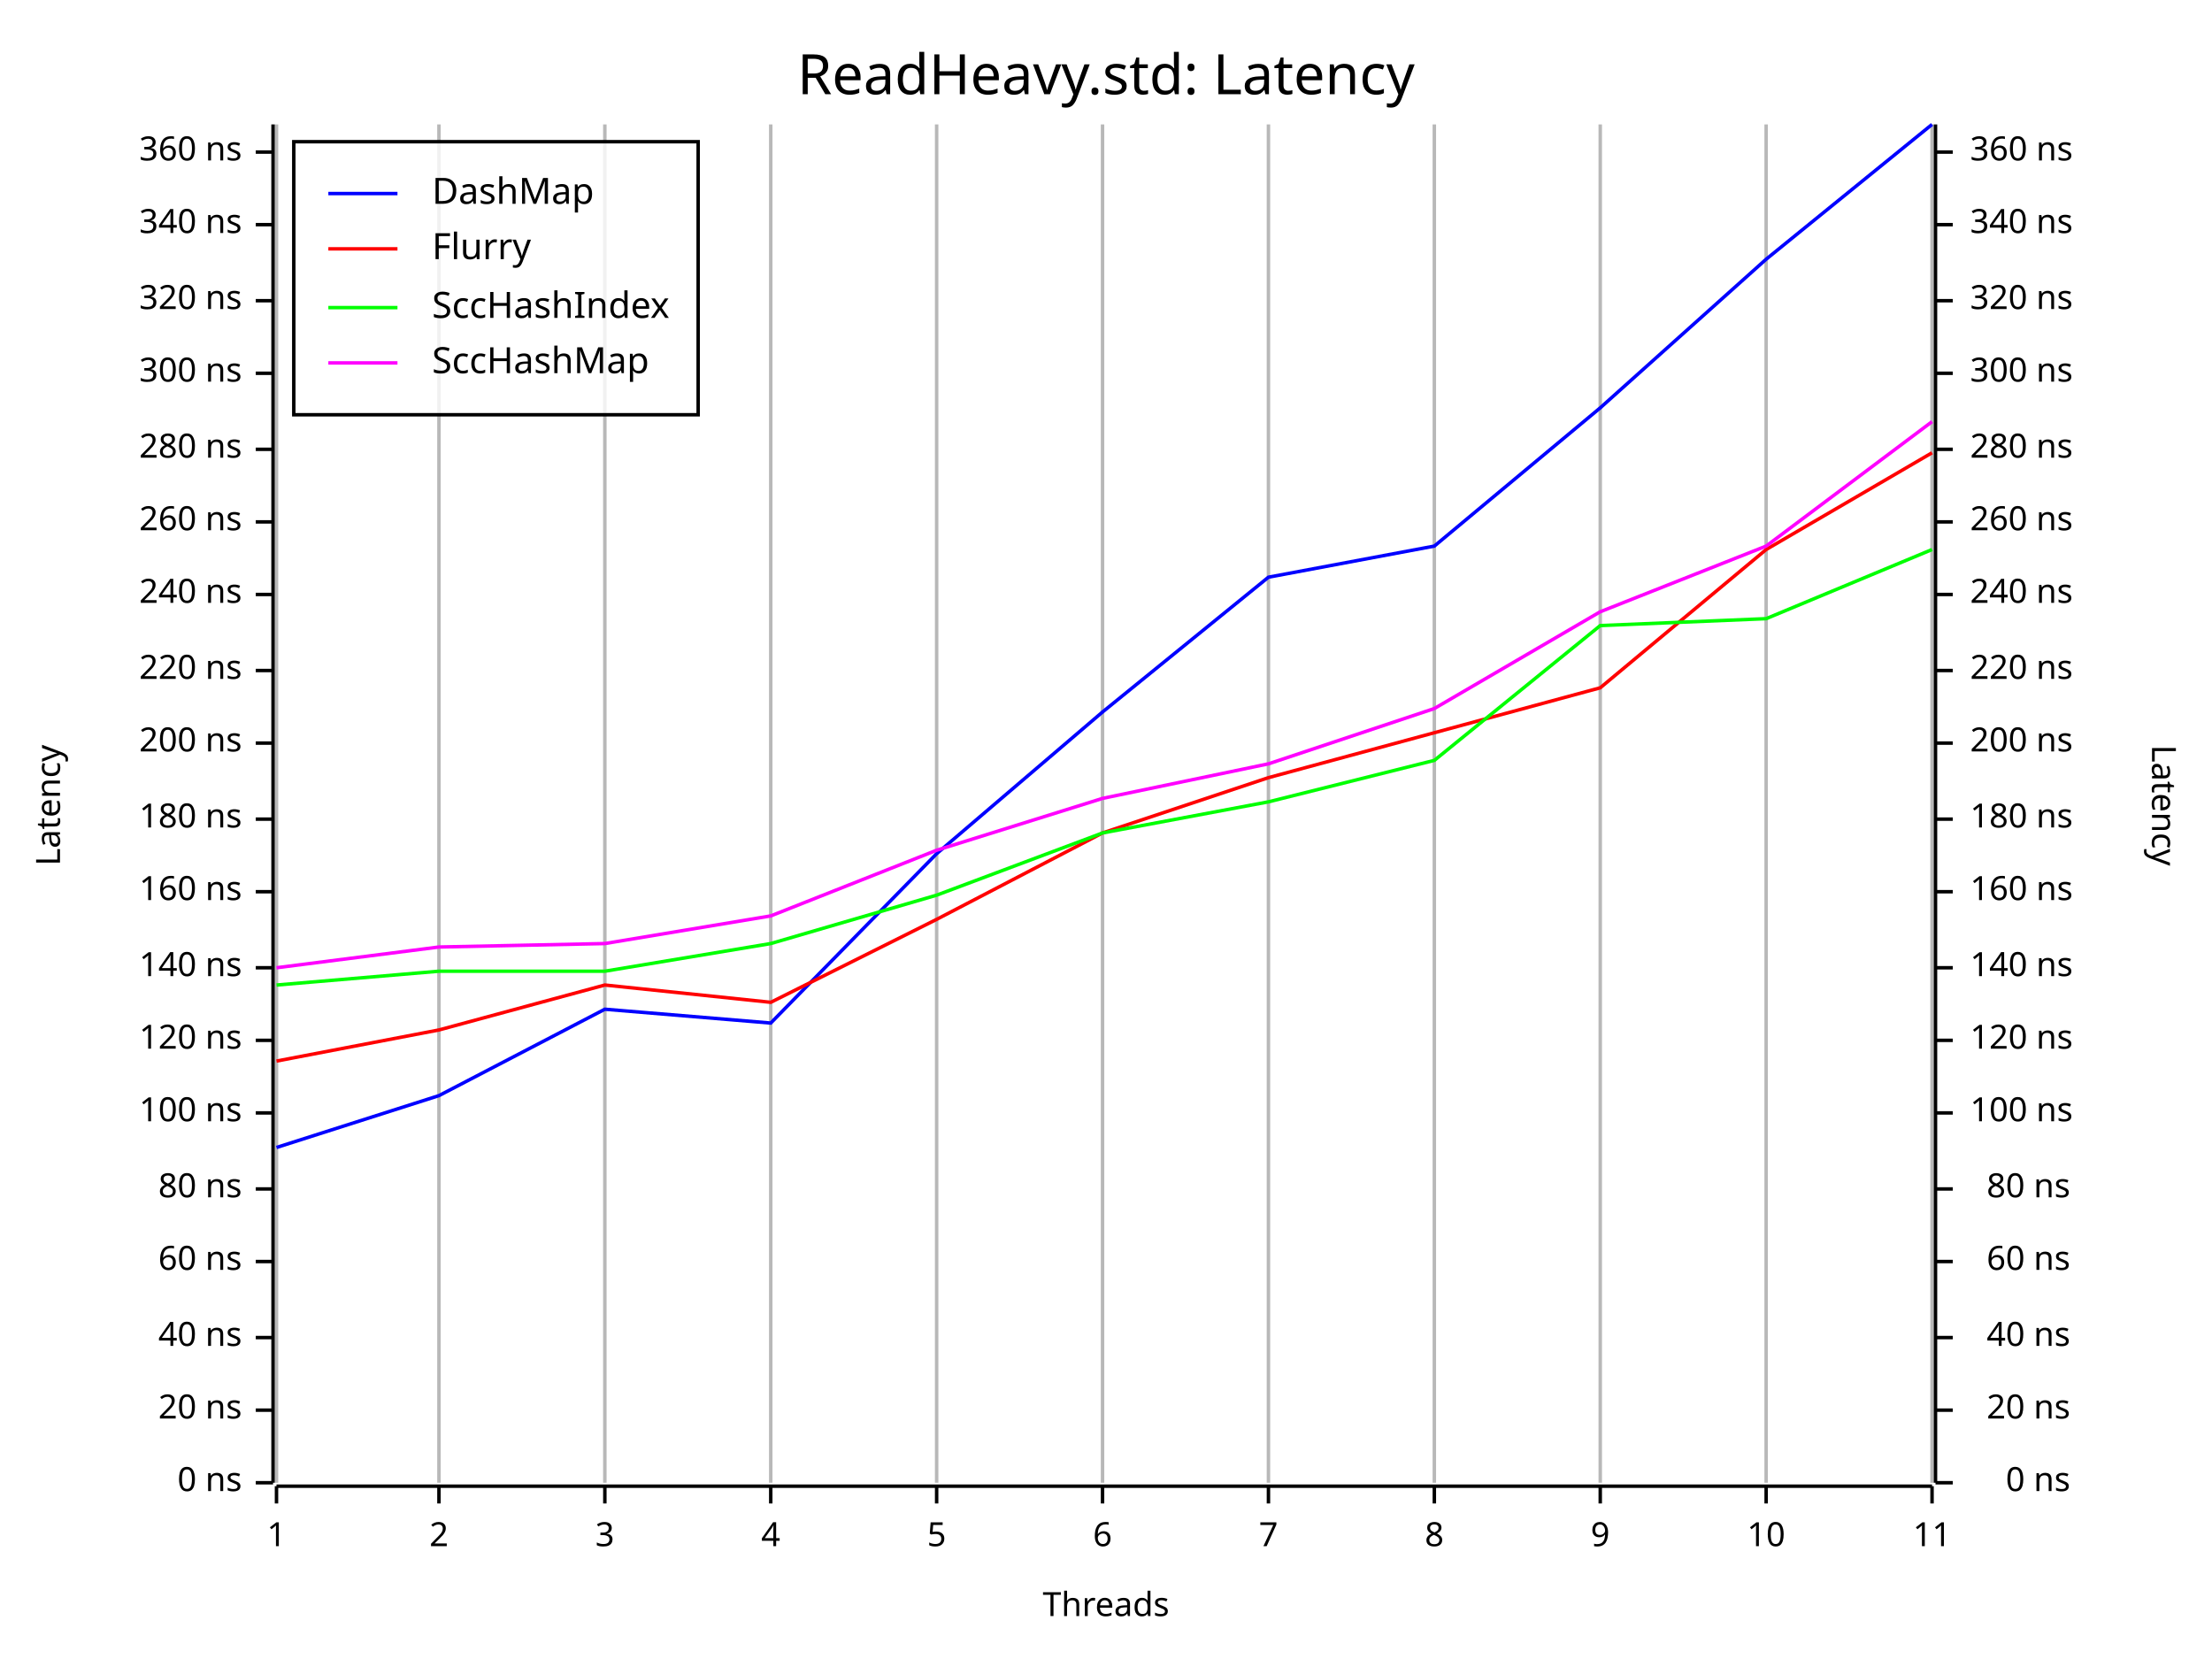
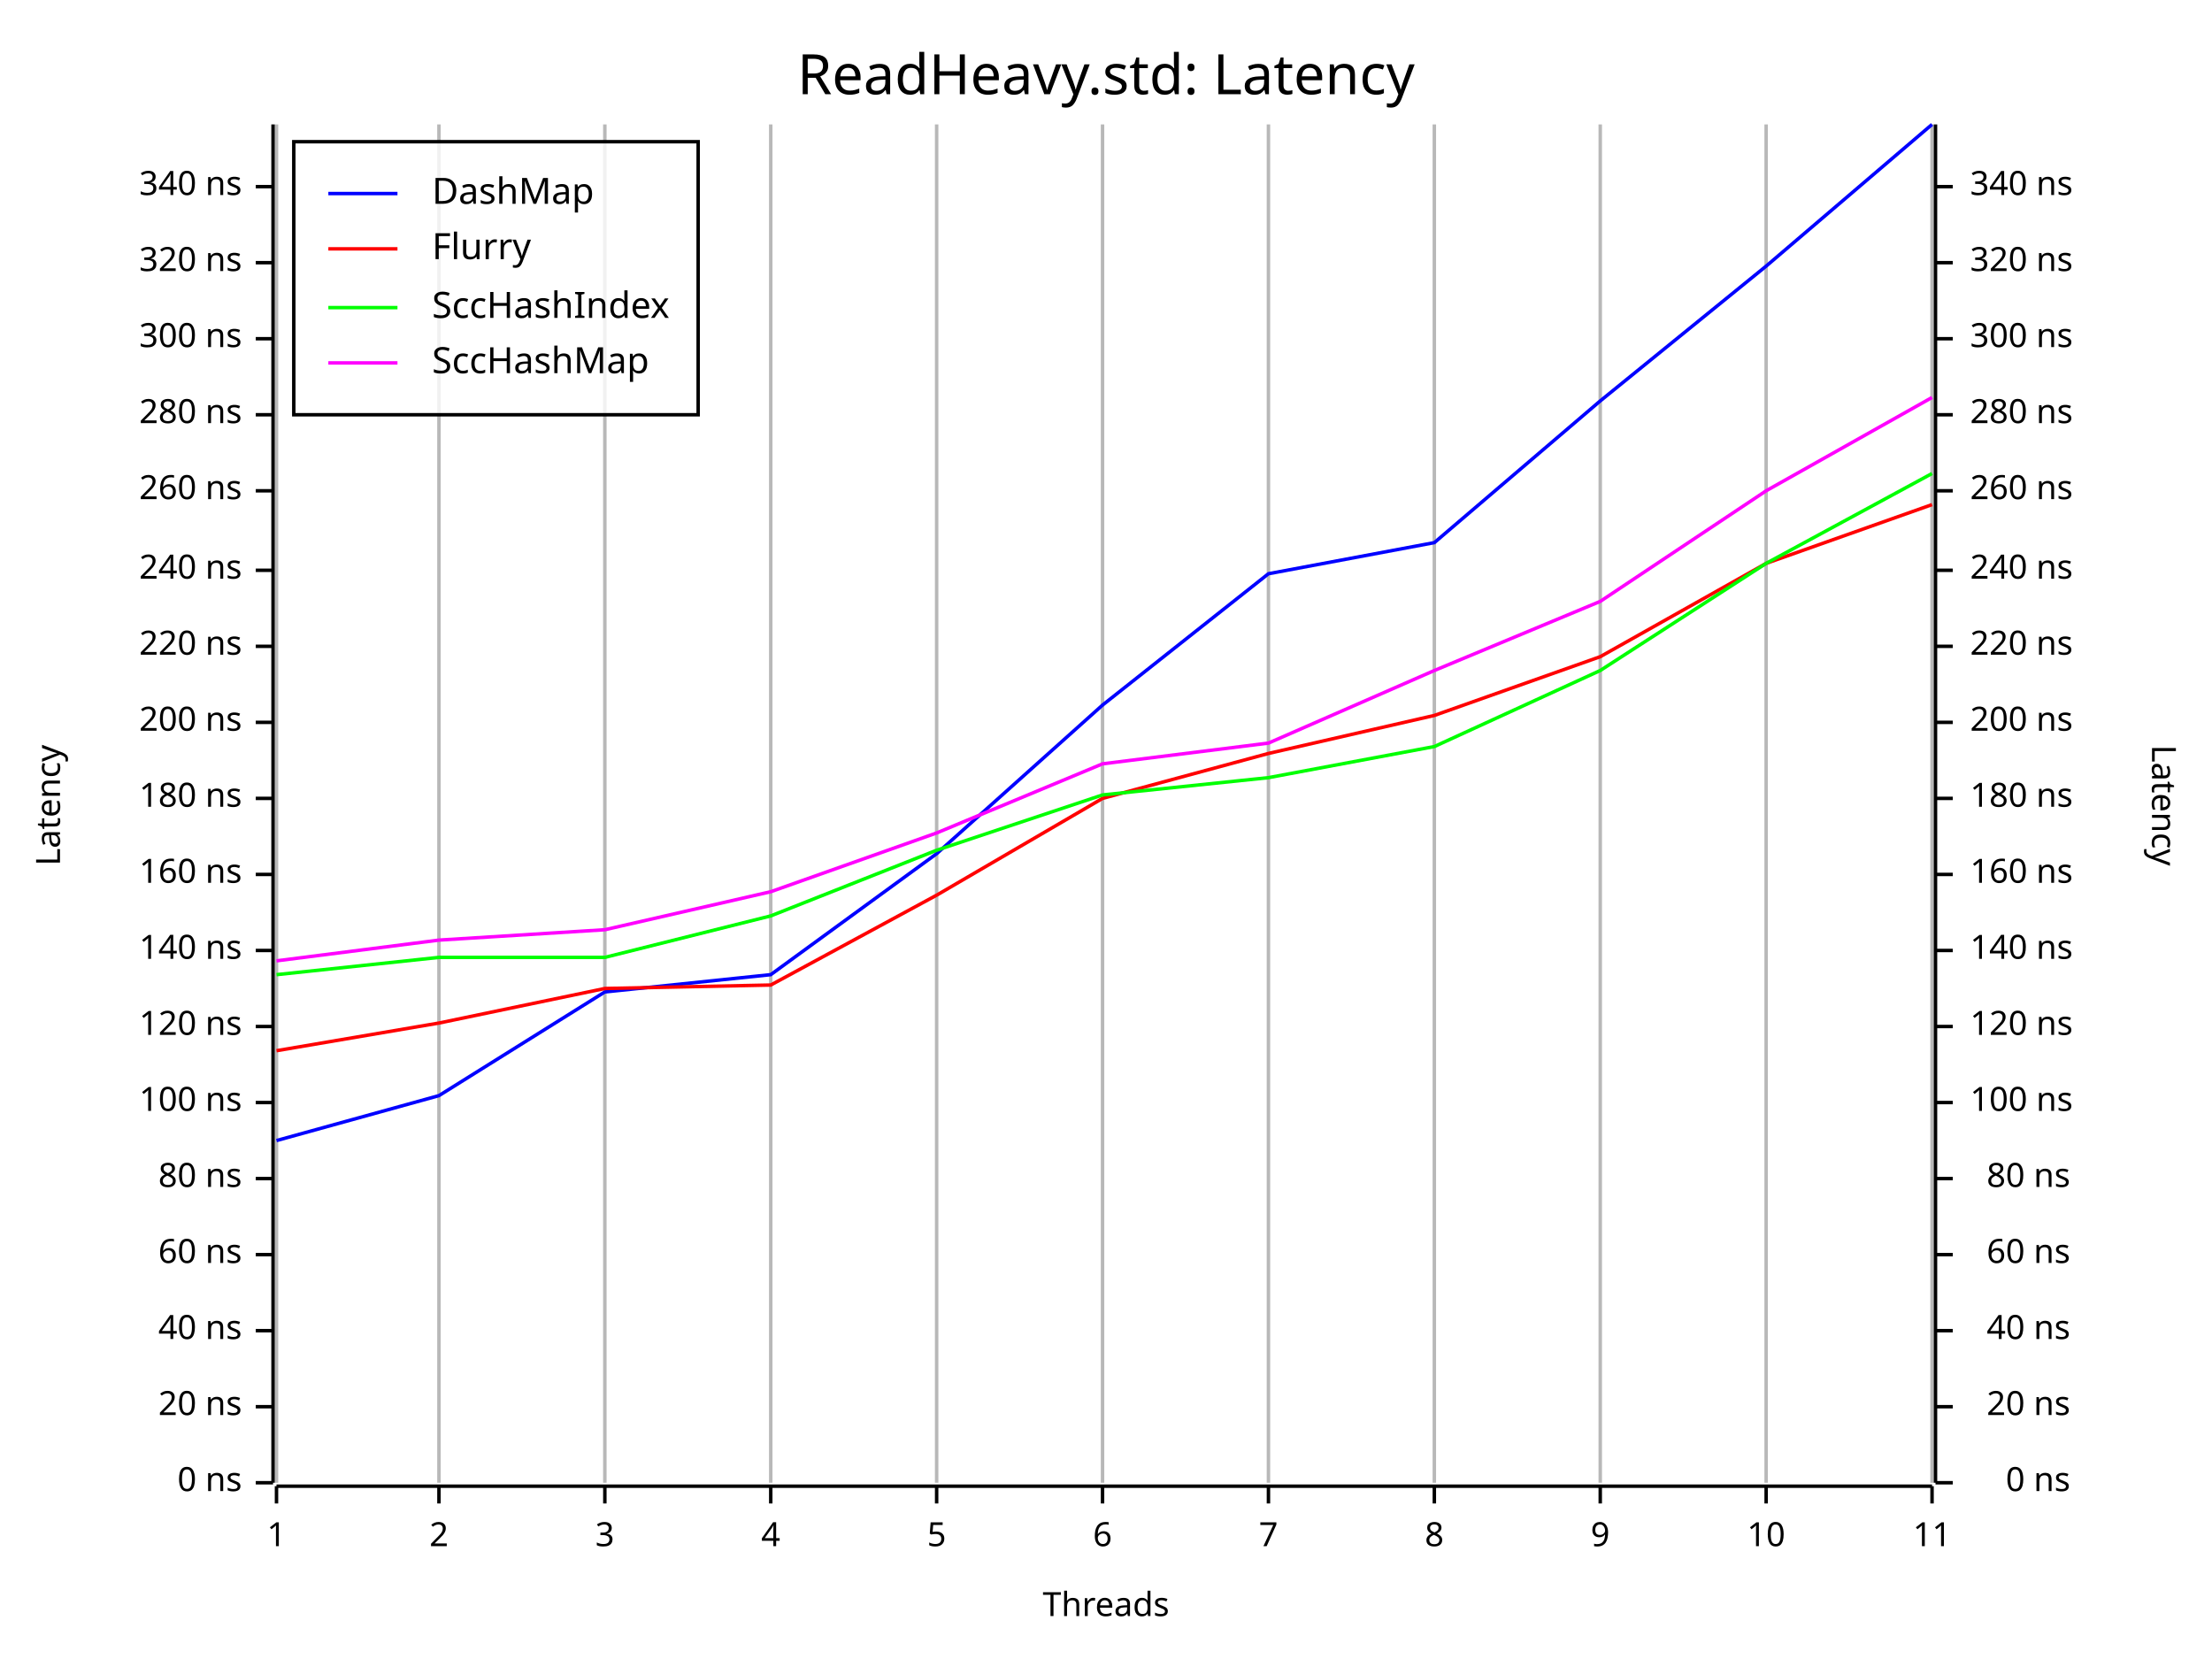
<svg xmlns="http://www.w3.org/2000/svg" width="640" height="480" viewBox="0 0 640 480">
  <rect x="0" y="0" width="640" height="480" opacity="1" fill="#FFFFFF" stroke="none" />
  <text x="320" y="15" dy="0.76em" text-anchor="middle" font-family="Fira Code" font-size="16.129" opacity="1" fill="#000000">
ReadHeavy.std: Latency
</text>
  <line opacity="0.1" stroke="#000000" stroke-width="1" x1="80" y1="429" x2="80" y2="36" />
  <line opacity="0.1" stroke="#000000" stroke-width="1" x1="127" y1="429" x2="127" y2="36" />
  <line opacity="0.1" stroke="#000000" stroke-width="1" x1="175" y1="429" x2="175" y2="36" />
  <line opacity="0.1" stroke="#000000" stroke-width="1" x1="223" y1="429" x2="223" y2="36" />
  <line opacity="0.1" stroke="#000000" stroke-width="1" x1="271" y1="429" x2="271" y2="36" />
  <line opacity="0.1" stroke="#000000" stroke-width="1" x1="319" y1="429" x2="319" y2="36" />
  <line opacity="0.1" stroke="#000000" stroke-width="1" x1="367" y1="429" x2="367" y2="36" />
  <line opacity="0.1" stroke="#000000" stroke-width="1" x1="415" y1="429" x2="415" y2="36" />
  <line opacity="0.1" stroke="#000000" stroke-width="1" x1="463" y1="429" x2="463" y2="36" />
  <line opacity="0.1" stroke="#000000" stroke-width="1" x1="511" y1="429" x2="511" y2="36" />
  <line opacity="0.1" stroke="#000000" stroke-width="1" x1="559" y1="429" x2="559" y2="36" />
  <text x="10" y="233" dy="0.76em" text-anchor="middle" font-family="sans-serif" font-size="9.677" opacity="1" fill="#000000" transform="rotate(270, 10, 233)">
Latency
</text>
  <text x="320" y="470" dy="-0.5ex" text-anchor="middle" font-family="sans-serif" font-size="9.677" opacity="1" fill="#000000">
Threads
</text>
  <text x="630" y="233" dy="0.76em" text-anchor="middle" font-family="sans-serif" font-size="9.677" opacity="1" fill="#000000" transform="rotate(90, 630, 233)">
Latency
</text>
  <line opacity="0.2" stroke="#000000" stroke-width="1" x1="80" y1="429" x2="80" y2="36" />
  <line opacity="0.2" stroke="#000000" stroke-width="1" x1="127" y1="429" x2="127" y2="36" />
  <line opacity="0.2" stroke="#000000" stroke-width="1" x1="175" y1="429" x2="175" y2="36" />
  <line opacity="0.2" stroke="#000000" stroke-width="1" x1="223" y1="429" x2="223" y2="36" />
  <line opacity="0.2" stroke="#000000" stroke-width="1" x1="271" y1="429" x2="271" y2="36" />
  <line opacity="0.2" stroke="#000000" stroke-width="1" x1="319" y1="429" x2="319" y2="36" />
  <line opacity="0.2" stroke="#000000" stroke-width="1" x1="367" y1="429" x2="367" y2="36" />
  <line opacity="0.2" stroke="#000000" stroke-width="1" x1="415" y1="429" x2="415" y2="36" />
  <line opacity="0.2" stroke="#000000" stroke-width="1" x1="463" y1="429" x2="463" y2="36" />
  <line opacity="0.2" stroke="#000000" stroke-width="1" x1="511" y1="429" x2="511" y2="36" />
  <line opacity="0.2" stroke="#000000" stroke-width="1" x1="559" y1="429" x2="559" y2="36" />
  <polyline fill="none" opacity="1" stroke="#000000" stroke-width="1" points="79,36 79,429 " />
  <text x="70" y="429" dy="0.5ex" text-anchor="end" font-family="sans-serif" font-size="9.677" opacity="1" fill="#000000">
0 ns
</text>
  <polyline fill="none" opacity="1" stroke="#000000" stroke-width="1" points="74,429 79,429 " />
-   <text x="70" y="408" dy="0.5ex" text-anchor="end" font-family="sans-serif" font-size="9.677" opacity="1" fill="#000000">
+   <text x="70" y="407" dy="0.5ex" text-anchor="end" font-family="sans-serif" font-size="9.677" opacity="1" fill="#000000">
20 ns
</text>
-   <polyline fill="none" opacity="1" stroke="#000000" stroke-width="1" points="74,408 79,408 " />
-   <text x="70" y="387" dy="0.5ex" text-anchor="end" font-family="sans-serif" font-size="9.677" opacity="1" fill="#000000">
+   <polyline fill="none" opacity="1" stroke="#000000" stroke-width="1" points="74,407 79,407 " />
+   <text x="70" y="385" dy="0.5ex" text-anchor="end" font-family="sans-serif" font-size="9.677" opacity="1" fill="#000000">
40 ns
</text>
-   <polyline fill="none" opacity="1" stroke="#000000" stroke-width="1" points="74,387 79,387 " />
-   <text x="70" y="365" dy="0.5ex" text-anchor="end" font-family="sans-serif" font-size="9.677" opacity="1" fill="#000000">
+   <polyline fill="none" opacity="1" stroke="#000000" stroke-width="1" points="74,385 79,385 " />
+   <text x="70" y="363" dy="0.5ex" text-anchor="end" font-family="sans-serif" font-size="9.677" opacity="1" fill="#000000">
60 ns
</text>
-   <polyline fill="none" opacity="1" stroke="#000000" stroke-width="1" points="74,365 79,365 " />
-   <text x="70" y="344" dy="0.5ex" text-anchor="end" font-family="sans-serif" font-size="9.677" opacity="1" fill="#000000">
+   <polyline fill="none" opacity="1" stroke="#000000" stroke-width="1" points="74,363 79,363 " />
+   <text x="70" y="341" dy="0.5ex" text-anchor="end" font-family="sans-serif" font-size="9.677" opacity="1" fill="#000000">
80 ns
</text>
-   <polyline fill="none" opacity="1" stroke="#000000" stroke-width="1" points="74,344 79,344 " />
-   <text x="70" y="322" dy="0.5ex" text-anchor="end" font-family="sans-serif" font-size="9.677" opacity="1" fill="#000000">
+   <polyline fill="none" opacity="1" stroke="#000000" stroke-width="1" points="74,341 79,341 " />
+   <text x="70" y="319" dy="0.5ex" text-anchor="end" font-family="sans-serif" font-size="9.677" opacity="1" fill="#000000">
100 ns
</text>
-   <polyline fill="none" opacity="1" stroke="#000000" stroke-width="1" points="74,322 79,322 " />
-   <text x="70" y="301" dy="0.5ex" text-anchor="end" font-family="sans-serif" font-size="9.677" opacity="1" fill="#000000">
+   <polyline fill="none" opacity="1" stroke="#000000" stroke-width="1" points="74,319 79,319 " />
+   <text x="70" y="297" dy="0.5ex" text-anchor="end" font-family="sans-serif" font-size="9.677" opacity="1" fill="#000000">
120 ns
</text>
-   <polyline fill="none" opacity="1" stroke="#000000" stroke-width="1" points="74,301 79,301 " />
-   <text x="70" y="280" dy="0.5ex" text-anchor="end" font-family="sans-serif" font-size="9.677" opacity="1" fill="#000000">
+   <polyline fill="none" opacity="1" stroke="#000000" stroke-width="1" points="74,297 79,297 " />
+   <text x="70" y="275" dy="0.5ex" text-anchor="end" font-family="sans-serif" font-size="9.677" opacity="1" fill="#000000">
140 ns
</text>
-   <polyline fill="none" opacity="1" stroke="#000000" stroke-width="1" points="74,280 79,280 " />
-   <text x="70" y="258" dy="0.5ex" text-anchor="end" font-family="sans-serif" font-size="9.677" opacity="1" fill="#000000">
+   <polyline fill="none" opacity="1" stroke="#000000" stroke-width="1" points="74,275 79,275 " />
+   <text x="70" y="253" dy="0.5ex" text-anchor="end" font-family="sans-serif" font-size="9.677" opacity="1" fill="#000000">
160 ns
</text>
-   <polyline fill="none" opacity="1" stroke="#000000" stroke-width="1" points="74,258 79,258 " />
-   <text x="70" y="237" dy="0.5ex" text-anchor="end" font-family="sans-serif" font-size="9.677" opacity="1" fill="#000000">
+   <polyline fill="none" opacity="1" stroke="#000000" stroke-width="1" points="74,253 79,253 " />
+   <text x="70" y="231" dy="0.5ex" text-anchor="end" font-family="sans-serif" font-size="9.677" opacity="1" fill="#000000">
180 ns
</text>
-   <polyline fill="none" opacity="1" stroke="#000000" stroke-width="1" points="74,237 79,237 " />
-   <text x="70" y="215" dy="0.5ex" text-anchor="end" font-family="sans-serif" font-size="9.677" opacity="1" fill="#000000">
+   <polyline fill="none" opacity="1" stroke="#000000" stroke-width="1" points="74,231 79,231 " />
+   <text x="70" y="209" dy="0.5ex" text-anchor="end" font-family="sans-serif" font-size="9.677" opacity="1" fill="#000000">
200 ns
</text>
-   <polyline fill="none" opacity="1" stroke="#000000" stroke-width="1" points="74,215 79,215 " />
-   <text x="70" y="194" dy="0.5ex" text-anchor="end" font-family="sans-serif" font-size="9.677" opacity="1" fill="#000000">
+   <polyline fill="none" opacity="1" stroke="#000000" stroke-width="1" points="74,209 79,209 " />
+   <text x="70" y="187" dy="0.5ex" text-anchor="end" font-family="sans-serif" font-size="9.677" opacity="1" fill="#000000">
220 ns
</text>
-   <polyline fill="none" opacity="1" stroke="#000000" stroke-width="1" points="74,194 79,194 " />
-   <text x="70" y="172" dy="0.5ex" text-anchor="end" font-family="sans-serif" font-size="9.677" opacity="1" fill="#000000">
+   <polyline fill="none" opacity="1" stroke="#000000" stroke-width="1" points="74,187 79,187 " />
+   <text x="70" y="165" dy="0.5ex" text-anchor="end" font-family="sans-serif" font-size="9.677" opacity="1" fill="#000000">
240 ns
</text>
-   <polyline fill="none" opacity="1" stroke="#000000" stroke-width="1" points="74,172 79,172 " />
-   <text x="70" y="151" dy="0.5ex" text-anchor="end" font-family="sans-serif" font-size="9.677" opacity="1" fill="#000000">
+   <polyline fill="none" opacity="1" stroke="#000000" stroke-width="1" points="74,165 79,165 " />
+   <text x="70" y="142" dy="0.5ex" text-anchor="end" font-family="sans-serif" font-size="9.677" opacity="1" fill="#000000">
260 ns
</text>
-   <polyline fill="none" opacity="1" stroke="#000000" stroke-width="1" points="74,151 79,151 " />
-   <text x="70" y="130" dy="0.5ex" text-anchor="end" font-family="sans-serif" font-size="9.677" opacity="1" fill="#000000">
+   <polyline fill="none" opacity="1" stroke="#000000" stroke-width="1" points="74,142 79,142 " />
+   <text x="70" y="120" dy="0.5ex" text-anchor="end" font-family="sans-serif" font-size="9.677" opacity="1" fill="#000000">
280 ns
</text>
-   <polyline fill="none" opacity="1" stroke="#000000" stroke-width="1" points="74,130 79,130 " />
-   <text x="70" y="108" dy="0.5ex" text-anchor="end" font-family="sans-serif" font-size="9.677" opacity="1" fill="#000000">
+   <polyline fill="none" opacity="1" stroke="#000000" stroke-width="1" points="74,120 79,120 " />
+   <text x="70" y="98" dy="0.5ex" text-anchor="end" font-family="sans-serif" font-size="9.677" opacity="1" fill="#000000">
300 ns
</text>
-   <polyline fill="none" opacity="1" stroke="#000000" stroke-width="1" points="74,108 79,108 " />
-   <text x="70" y="87" dy="0.5ex" text-anchor="end" font-family="sans-serif" font-size="9.677" opacity="1" fill="#000000">
+   <polyline fill="none" opacity="1" stroke="#000000" stroke-width="1" points="74,98 79,98 " />
+   <text x="70" y="76" dy="0.5ex" text-anchor="end" font-family="sans-serif" font-size="9.677" opacity="1" fill="#000000">
320 ns
</text>
-   <polyline fill="none" opacity="1" stroke="#000000" stroke-width="1" points="74,87 79,87 " />
-   <text x="70" y="65" dy="0.5ex" text-anchor="end" font-family="sans-serif" font-size="9.677" opacity="1" fill="#000000">
+   <polyline fill="none" opacity="1" stroke="#000000" stroke-width="1" points="74,76 79,76 " />
+   <text x="70" y="54" dy="0.5ex" text-anchor="end" font-family="sans-serif" font-size="9.677" opacity="1" fill="#000000">
340 ns
</text>
-   <polyline fill="none" opacity="1" stroke="#000000" stroke-width="1" points="74,65 79,65 " />
-   <text x="70" y="44" dy="0.5ex" text-anchor="end" font-family="sans-serif" font-size="9.677" opacity="1" fill="#000000">
- 360 ns
- </text>
-   <polyline fill="none" opacity="1" stroke="#000000" stroke-width="1" points="74,44 79,44 " />
+   <polyline fill="none" opacity="1" stroke="#000000" stroke-width="1" points="74,54 79,54 " />
  <polyline fill="none" opacity="1" stroke="#000000" stroke-width="1" points="80,430 559,430 " />
  <text x="80" y="440" dy="0.76em" text-anchor="middle" font-family="sans-serif" font-size="9.677" opacity="1" fill="#000000">
1
</text>
  <polyline fill="none" opacity="1" stroke="#000000" stroke-width="1" points="80,430 80,435 " />
  <text x="127" y="440" dy="0.76em" text-anchor="middle" font-family="sans-serif" font-size="9.677" opacity="1" fill="#000000">
2
</text>
  <polyline fill="none" opacity="1" stroke="#000000" stroke-width="1" points="127,430 127,435 " />
  <text x="175" y="440" dy="0.76em" text-anchor="middle" font-family="sans-serif" font-size="9.677" opacity="1" fill="#000000">
3
</text>
  <polyline fill="none" opacity="1" stroke="#000000" stroke-width="1" points="175,430 175,435 " />
  <text x="223" y="440" dy="0.76em" text-anchor="middle" font-family="sans-serif" font-size="9.677" opacity="1" fill="#000000">
4
</text>
  <polyline fill="none" opacity="1" stroke="#000000" stroke-width="1" points="223,430 223,435 " />
  <text x="271" y="440" dy="0.76em" text-anchor="middle" font-family="sans-serif" font-size="9.677" opacity="1" fill="#000000">
5
</text>
  <polyline fill="none" opacity="1" stroke="#000000" stroke-width="1" points="271,430 271,435 " />
  <text x="319" y="440" dy="0.76em" text-anchor="middle" font-family="sans-serif" font-size="9.677" opacity="1" fill="#000000">
6
</text>
  <polyline fill="none" opacity="1" stroke="#000000" stroke-width="1" points="319,430 319,435 " />
  <text x="367" y="440" dy="0.76em" text-anchor="middle" font-family="sans-serif" font-size="9.677" opacity="1" fill="#000000">
7
</text>
  <polyline fill="none" opacity="1" stroke="#000000" stroke-width="1" points="367,430 367,435 " />
  <text x="415" y="440" dy="0.76em" text-anchor="middle" font-family="sans-serif" font-size="9.677" opacity="1" fill="#000000">
8
</text>
  <polyline fill="none" opacity="1" stroke="#000000" stroke-width="1" points="415,430 415,435 " />
  <text x="463" y="440" dy="0.76em" text-anchor="middle" font-family="sans-serif" font-size="9.677" opacity="1" fill="#000000">
9
</text>
  <polyline fill="none" opacity="1" stroke="#000000" stroke-width="1" points="463,430 463,435 " />
  <text x="511" y="440" dy="0.76em" text-anchor="middle" font-family="sans-serif" font-size="9.677" opacity="1" fill="#000000">
10
</text>
  <polyline fill="none" opacity="1" stroke="#000000" stroke-width="1" points="511,430 511,435 " />
  <text x="559" y="440" dy="0.76em" text-anchor="middle" font-family="sans-serif" font-size="9.677" opacity="1" fill="#000000">
11
</text>
  <polyline fill="none" opacity="1" stroke="#000000" stroke-width="1" points="559,430 559,435 " />
  <polyline fill="none" opacity="1" stroke="#000000" stroke-width="1" points="560,36 560,429 " />
  <text x="599" y="429" dy="0.5ex" text-anchor="end" font-family="sans-serif" font-size="9.677" opacity="1" fill="#000000">
0 ns
</text>
  <polyline fill="none" opacity="1" stroke="#000000" stroke-width="1" points="560,429 565,429 " />
-   <text x="599" y="408" dy="0.5ex" text-anchor="end" font-family="sans-serif" font-size="9.677" opacity="1" fill="#000000">
+   <text x="599" y="407" dy="0.5ex" text-anchor="end" font-family="sans-serif" font-size="9.677" opacity="1" fill="#000000">
20 ns
</text>
-   <polyline fill="none" opacity="1" stroke="#000000" stroke-width="1" points="560,408 565,408 " />
-   <text x="599" y="387" dy="0.5ex" text-anchor="end" font-family="sans-serif" font-size="9.677" opacity="1" fill="#000000">
+   <polyline fill="none" opacity="1" stroke="#000000" stroke-width="1" points="560,407 565,407 " />
+   <text x="599" y="385" dy="0.5ex" text-anchor="end" font-family="sans-serif" font-size="9.677" opacity="1" fill="#000000">
40 ns
</text>
-   <polyline fill="none" opacity="1" stroke="#000000" stroke-width="1" points="560,387 565,387 " />
-   <text x="599" y="365" dy="0.5ex" text-anchor="end" font-family="sans-serif" font-size="9.677" opacity="1" fill="#000000">
+   <polyline fill="none" opacity="1" stroke="#000000" stroke-width="1" points="560,385 565,385 " />
+   <text x="599" y="363" dy="0.5ex" text-anchor="end" font-family="sans-serif" font-size="9.677" opacity="1" fill="#000000">
60 ns
</text>
-   <polyline fill="none" opacity="1" stroke="#000000" stroke-width="1" points="560,365 565,365 " />
-   <text x="599" y="344" dy="0.5ex" text-anchor="end" font-family="sans-serif" font-size="9.677" opacity="1" fill="#000000">
+   <polyline fill="none" opacity="1" stroke="#000000" stroke-width="1" points="560,363 565,363 " />
+   <text x="599" y="341" dy="0.5ex" text-anchor="end" font-family="sans-serif" font-size="9.677" opacity="1" fill="#000000">
80 ns
</text>
-   <polyline fill="none" opacity="1" stroke="#000000" stroke-width="1" points="560,344 565,344 " />
-   <text x="570" y="322" dy="0.5ex" text-anchor="start" font-family="sans-serif" font-size="9.677" opacity="1" fill="#000000">
+   <polyline fill="none" opacity="1" stroke="#000000" stroke-width="1" points="560,341 565,341 " />
+   <text x="570" y="319" dy="0.5ex" text-anchor="start" font-family="sans-serif" font-size="9.677" opacity="1" fill="#000000">
100 ns
</text>
-   <polyline fill="none" opacity="1" stroke="#000000" stroke-width="1" points="560,322 565,322 " />
-   <text x="570" y="301" dy="0.5ex" text-anchor="start" font-family="sans-serif" font-size="9.677" opacity="1" fill="#000000">
+   <polyline fill="none" opacity="1" stroke="#000000" stroke-width="1" points="560,319 565,319 " />
+   <text x="570" y="297" dy="0.5ex" text-anchor="start" font-family="sans-serif" font-size="9.677" opacity="1" fill="#000000">
120 ns
</text>
-   <polyline fill="none" opacity="1" stroke="#000000" stroke-width="1" points="560,301 565,301 " />
-   <text x="570" y="280" dy="0.5ex" text-anchor="start" font-family="sans-serif" font-size="9.677" opacity="1" fill="#000000">
+   <polyline fill="none" opacity="1" stroke="#000000" stroke-width="1" points="560,297 565,297 " />
+   <text x="570" y="275" dy="0.5ex" text-anchor="start" font-family="sans-serif" font-size="9.677" opacity="1" fill="#000000">
140 ns
</text>
-   <polyline fill="none" opacity="1" stroke="#000000" stroke-width="1" points="560,280 565,280 " />
-   <text x="570" y="258" dy="0.5ex" text-anchor="start" font-family="sans-serif" font-size="9.677" opacity="1" fill="#000000">
+   <polyline fill="none" opacity="1" stroke="#000000" stroke-width="1" points="560,275 565,275 " />
+   <text x="570" y="253" dy="0.5ex" text-anchor="start" font-family="sans-serif" font-size="9.677" opacity="1" fill="#000000">
160 ns
</text>
-   <polyline fill="none" opacity="1" stroke="#000000" stroke-width="1" points="560,258 565,258 " />
-   <text x="570" y="237" dy="0.5ex" text-anchor="start" font-family="sans-serif" font-size="9.677" opacity="1" fill="#000000">
+   <polyline fill="none" opacity="1" stroke="#000000" stroke-width="1" points="560,253 565,253 " />
+   <text x="570" y="231" dy="0.5ex" text-anchor="start" font-family="sans-serif" font-size="9.677" opacity="1" fill="#000000">
180 ns
</text>
-   <polyline fill="none" opacity="1" stroke="#000000" stroke-width="1" points="560,237 565,237 " />
-   <text x="570" y="215" dy="0.5ex" text-anchor="start" font-family="sans-serif" font-size="9.677" opacity="1" fill="#000000">
+   <polyline fill="none" opacity="1" stroke="#000000" stroke-width="1" points="560,231 565,231 " />
+   <text x="570" y="209" dy="0.5ex" text-anchor="start" font-family="sans-serif" font-size="9.677" opacity="1" fill="#000000">
200 ns
</text>
-   <polyline fill="none" opacity="1" stroke="#000000" stroke-width="1" points="560,215 565,215 " />
-   <text x="570" y="194" dy="0.5ex" text-anchor="start" font-family="sans-serif" font-size="9.677" opacity="1" fill="#000000">
+   <polyline fill="none" opacity="1" stroke="#000000" stroke-width="1" points="560,209 565,209 " />
+   <text x="570" y="187" dy="0.5ex" text-anchor="start" font-family="sans-serif" font-size="9.677" opacity="1" fill="#000000">
220 ns
</text>
-   <polyline fill="none" opacity="1" stroke="#000000" stroke-width="1" points="560,194 565,194 " />
-   <text x="570" y="172" dy="0.5ex" text-anchor="start" font-family="sans-serif" font-size="9.677" opacity="1" fill="#000000">
+   <polyline fill="none" opacity="1" stroke="#000000" stroke-width="1" points="560,187 565,187 " />
+   <text x="570" y="165" dy="0.5ex" text-anchor="start" font-family="sans-serif" font-size="9.677" opacity="1" fill="#000000">
240 ns
</text>
-   <polyline fill="none" opacity="1" stroke="#000000" stroke-width="1" points="560,172 565,172 " />
-   <text x="570" y="151" dy="0.5ex" text-anchor="start" font-family="sans-serif" font-size="9.677" opacity="1" fill="#000000">
+   <polyline fill="none" opacity="1" stroke="#000000" stroke-width="1" points="560,165 565,165 " />
+   <text x="570" y="142" dy="0.5ex" text-anchor="start" font-family="sans-serif" font-size="9.677" opacity="1" fill="#000000">
260 ns
</text>
-   <polyline fill="none" opacity="1" stroke="#000000" stroke-width="1" points="560,151 565,151 " />
-   <text x="570" y="130" dy="0.5ex" text-anchor="start" font-family="sans-serif" font-size="9.677" opacity="1" fill="#000000">
+   <polyline fill="none" opacity="1" stroke="#000000" stroke-width="1" points="560,142 565,142 " />
+   <text x="570" y="120" dy="0.5ex" text-anchor="start" font-family="sans-serif" font-size="9.677" opacity="1" fill="#000000">
280 ns
</text>
-   <polyline fill="none" opacity="1" stroke="#000000" stroke-width="1" points="560,130 565,130 " />
-   <text x="570" y="108" dy="0.5ex" text-anchor="start" font-family="sans-serif" font-size="9.677" opacity="1" fill="#000000">
+   <polyline fill="none" opacity="1" stroke="#000000" stroke-width="1" points="560,120 565,120 " />
+   <text x="570" y="98" dy="0.5ex" text-anchor="start" font-family="sans-serif" font-size="9.677" opacity="1" fill="#000000">
300 ns
</text>
-   <polyline fill="none" opacity="1" stroke="#000000" stroke-width="1" points="560,108 565,108 " />
-   <text x="570" y="87" dy="0.5ex" text-anchor="start" font-family="sans-serif" font-size="9.677" opacity="1" fill="#000000">
+   <polyline fill="none" opacity="1" stroke="#000000" stroke-width="1" points="560,98 565,98 " />
+   <text x="570" y="76" dy="0.5ex" text-anchor="start" font-family="sans-serif" font-size="9.677" opacity="1" fill="#000000">
320 ns
</text>
-   <polyline fill="none" opacity="1" stroke="#000000" stroke-width="1" points="560,87 565,87 " />
-   <text x="570" y="65" dy="0.5ex" text-anchor="start" font-family="sans-serif" font-size="9.677" opacity="1" fill="#000000">
+   <polyline fill="none" opacity="1" stroke="#000000" stroke-width="1" points="560,76 565,76 " />
+   <text x="570" y="54" dy="0.5ex" text-anchor="start" font-family="sans-serif" font-size="9.677" opacity="1" fill="#000000">
340 ns
</text>
-   <polyline fill="none" opacity="1" stroke="#000000" stroke-width="1" points="560,65 565,65 " />
-   <text x="570" y="44" dy="0.5ex" text-anchor="start" font-family="sans-serif" font-size="9.677" opacity="1" fill="#000000">
- 360 ns
- </text>
-   <polyline fill="none" opacity="1" stroke="#000000" stroke-width="1" points="560,44 565,44 " />
-   <polyline fill="none" opacity="1" stroke="#0000FF" stroke-width="1" points="80,332 127,317 175,292 223,296 271,247 319,206 367,167 415,158 463,118 511,75 559,36 " />
-   <polyline fill="none" opacity="1" stroke="#FF0000" stroke-width="1" points="80,307 127,298 175,285 223,290 271,266 319,241 367,225 415,212 463,199 511,159 559,131 " />
-   <polyline fill="none" opacity="1" stroke="#00FF00" stroke-width="1" points="80,285 127,281 175,281 223,273 271,259 319,241 367,232 415,220 463,181 511,179 559,159 " />
-   <polyline fill="none" opacity="1" stroke="#FF00FF" stroke-width="1" points="80,280 127,274 175,273 223,265 271,246 319,231 367,221 415,205 463,177 511,158 559,122 " />
+   <polyline fill="none" opacity="1" stroke="#000000" stroke-width="1" points="560,54 565,54 " />
+   <polyline fill="none" opacity="1" stroke="#0000FF" stroke-width="1" points="80,330 127,317 175,287 223,282 271,247 319,204 367,166 415,157 463,116 511,77 559,36 " />
+   <polyline fill="none" opacity="1" stroke="#FF0000" stroke-width="1" points="80,304 127,296 175,286 223,285 271,259 319,231 367,218 415,207 463,190 511,163 559,146 " />
+   <polyline fill="none" opacity="1" stroke="#00FF00" stroke-width="1" points="80,282 127,277 175,277 223,265 271,246 319,230 367,225 415,216 463,194 511,163 559,137 " />
+   <polyline fill="none" opacity="1" stroke="#FF00FF" stroke-width="1" points="80,278 127,272 175,269 223,258 271,241 319,221 367,215 415,194 463,174 511,142 559,115 " />
  <rect x="85" y="41" width="117" height="79" opacity="0.8" fill="#FFFFFF" stroke="none" />
  <rect x="85" y="41" width="117" height="79" opacity="1" fill="none" stroke="#000000" />
  <text x="125" y="51" dy="0.76em" text-anchor="start" font-family="Fira Code" font-size="10.484" opacity="1" fill="#000000">
DashMap
</text>
  <text x="125" y="67" dy="0.76em" text-anchor="start" font-family="Fira Code" font-size="10.484" opacity="1" fill="#000000">
Flurry
</text>
  <text x="125" y="84" dy="0.76em" text-anchor="start" font-family="Fira Code" font-size="10.484" opacity="1" fill="#000000">
SccHashIndex
</text>
  <text x="125" y="100" dy="0.76em" text-anchor="start" font-family="Fira Code" font-size="10.484" opacity="1" fill="#000000">
SccHashMap
</text>
  <polyline fill="none" opacity="1" stroke="#0000FF" stroke-width="1" points="95,56 115,56 " />
  <polyline fill="none" opacity="1" stroke="#FF0000" stroke-width="1" points="95,72 115,72 " />
  <polyline fill="none" opacity="1" stroke="#00FF00" stroke-width="1" points="95,89 115,89 " />
  <polyline fill="none" opacity="1" stroke="#FF00FF" stroke-width="1" points="95,105 115,105 " />
</svg>
